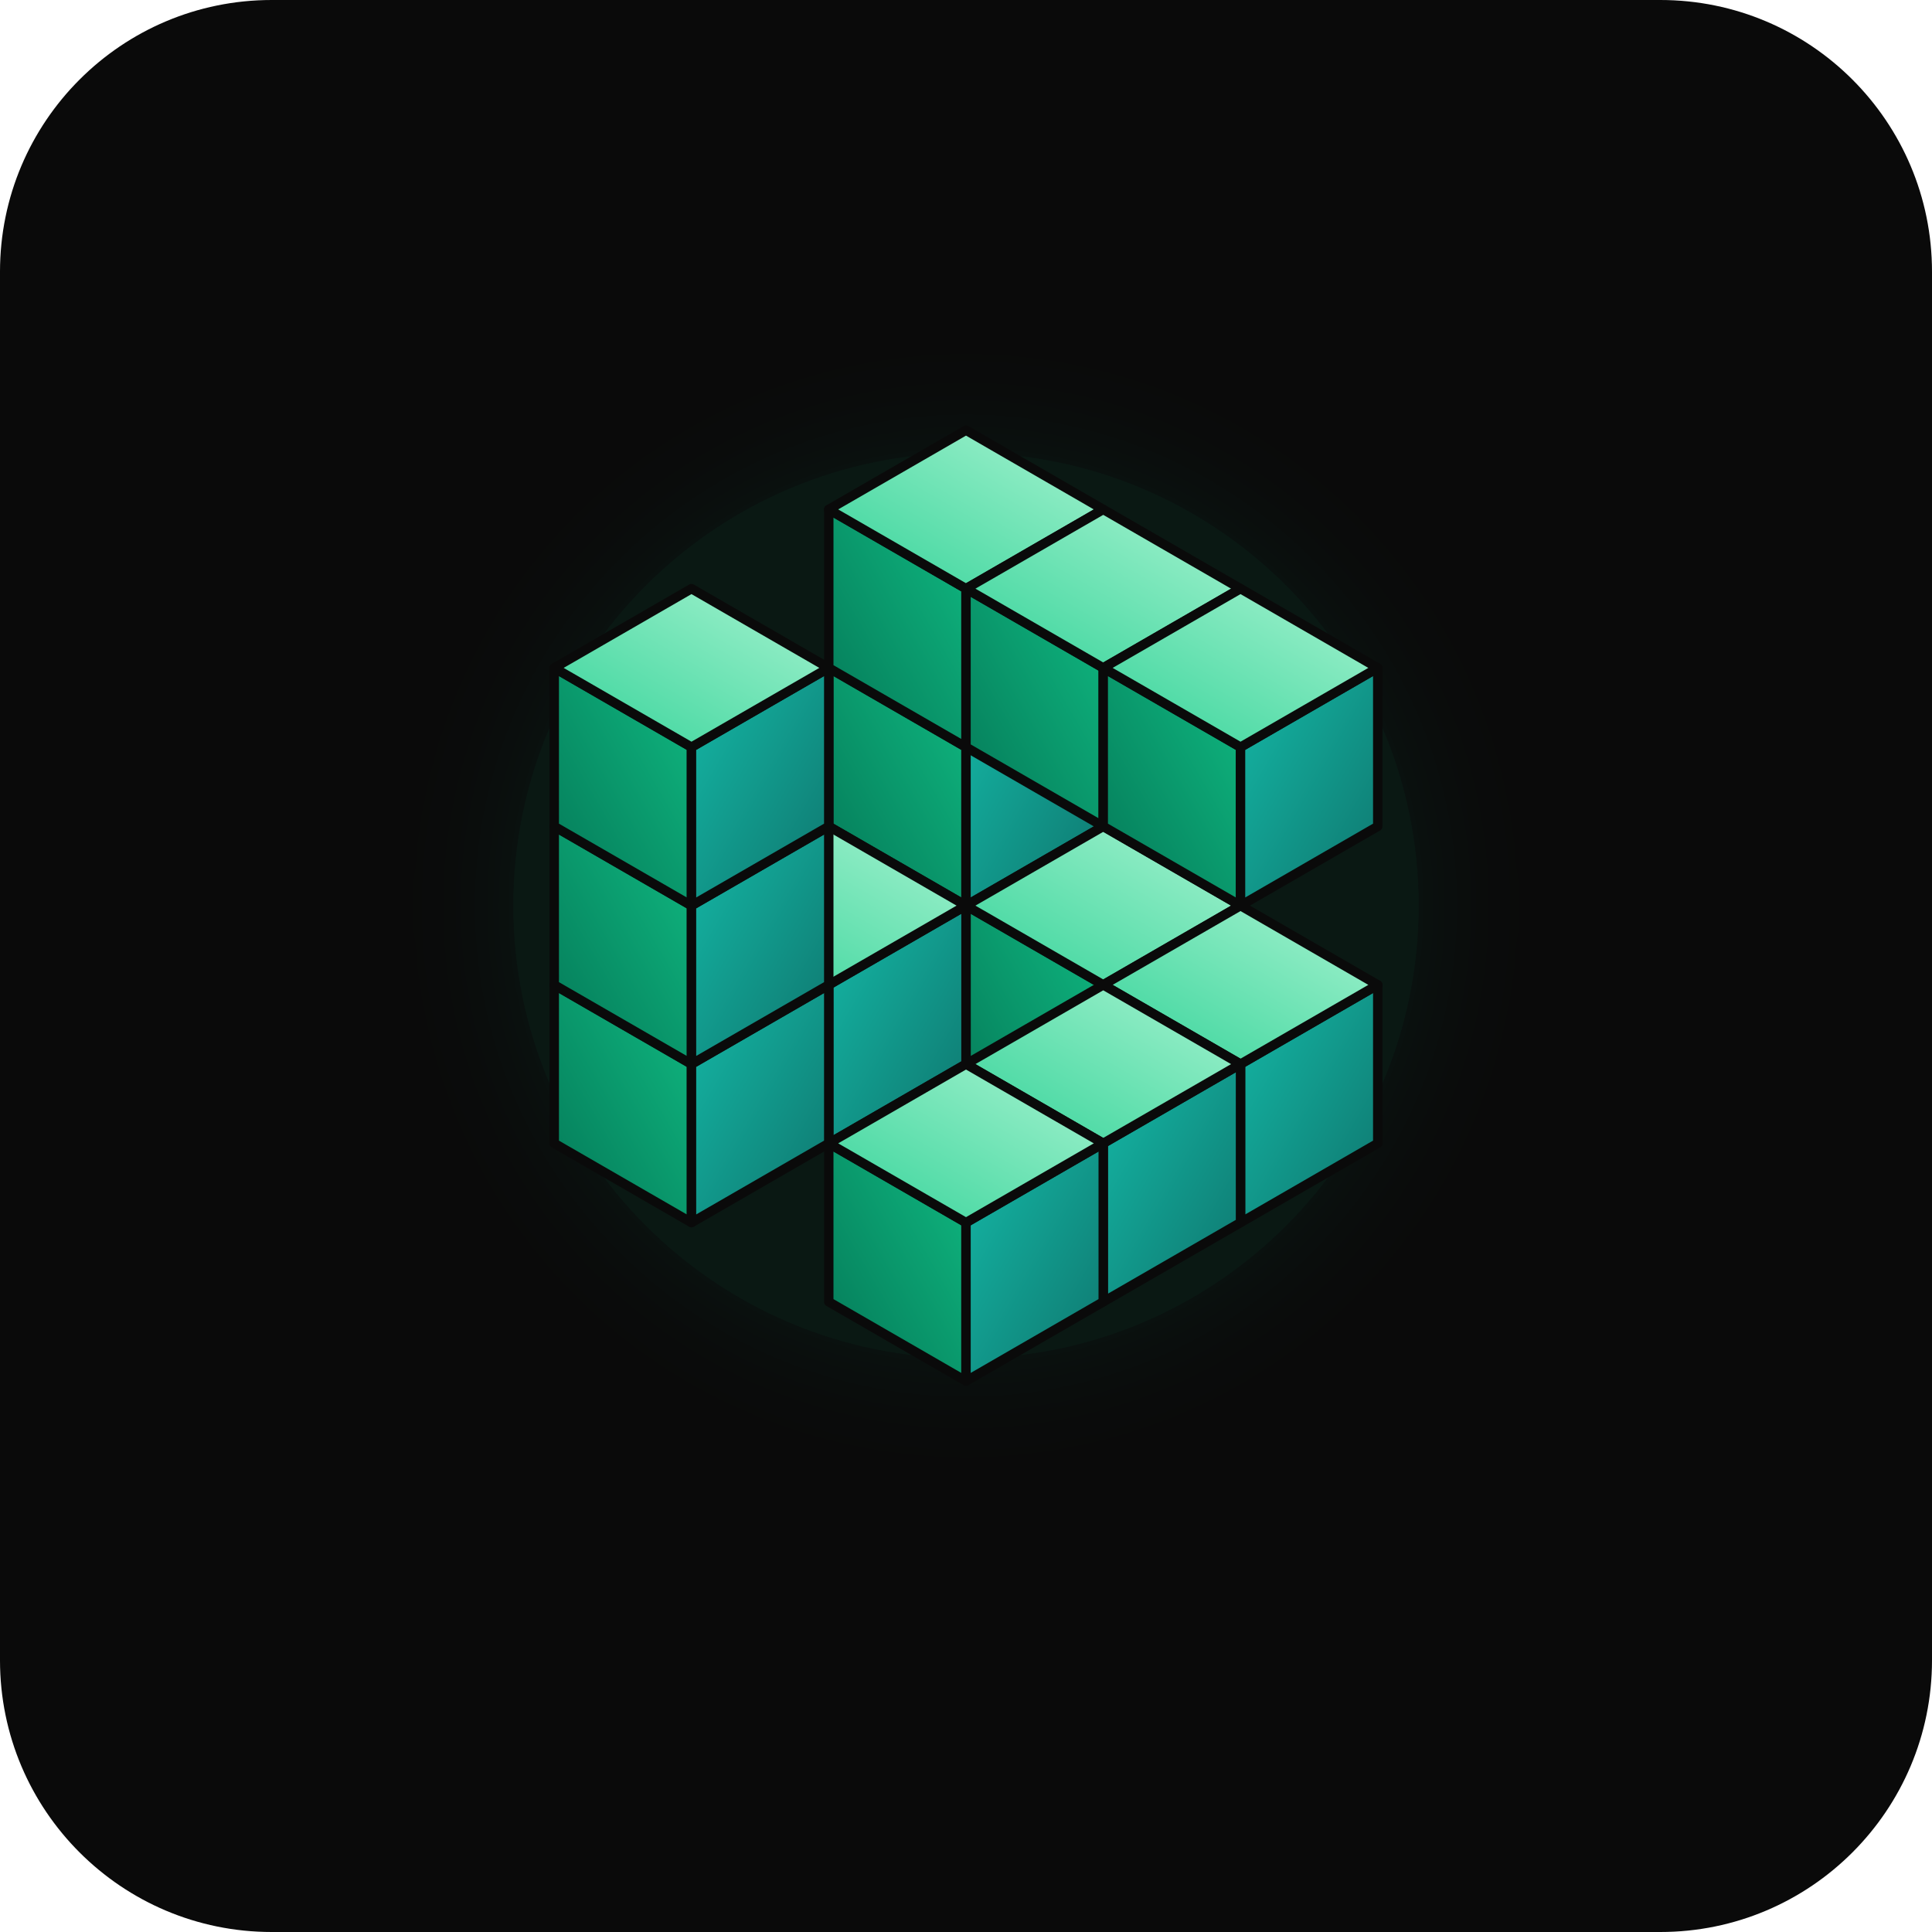
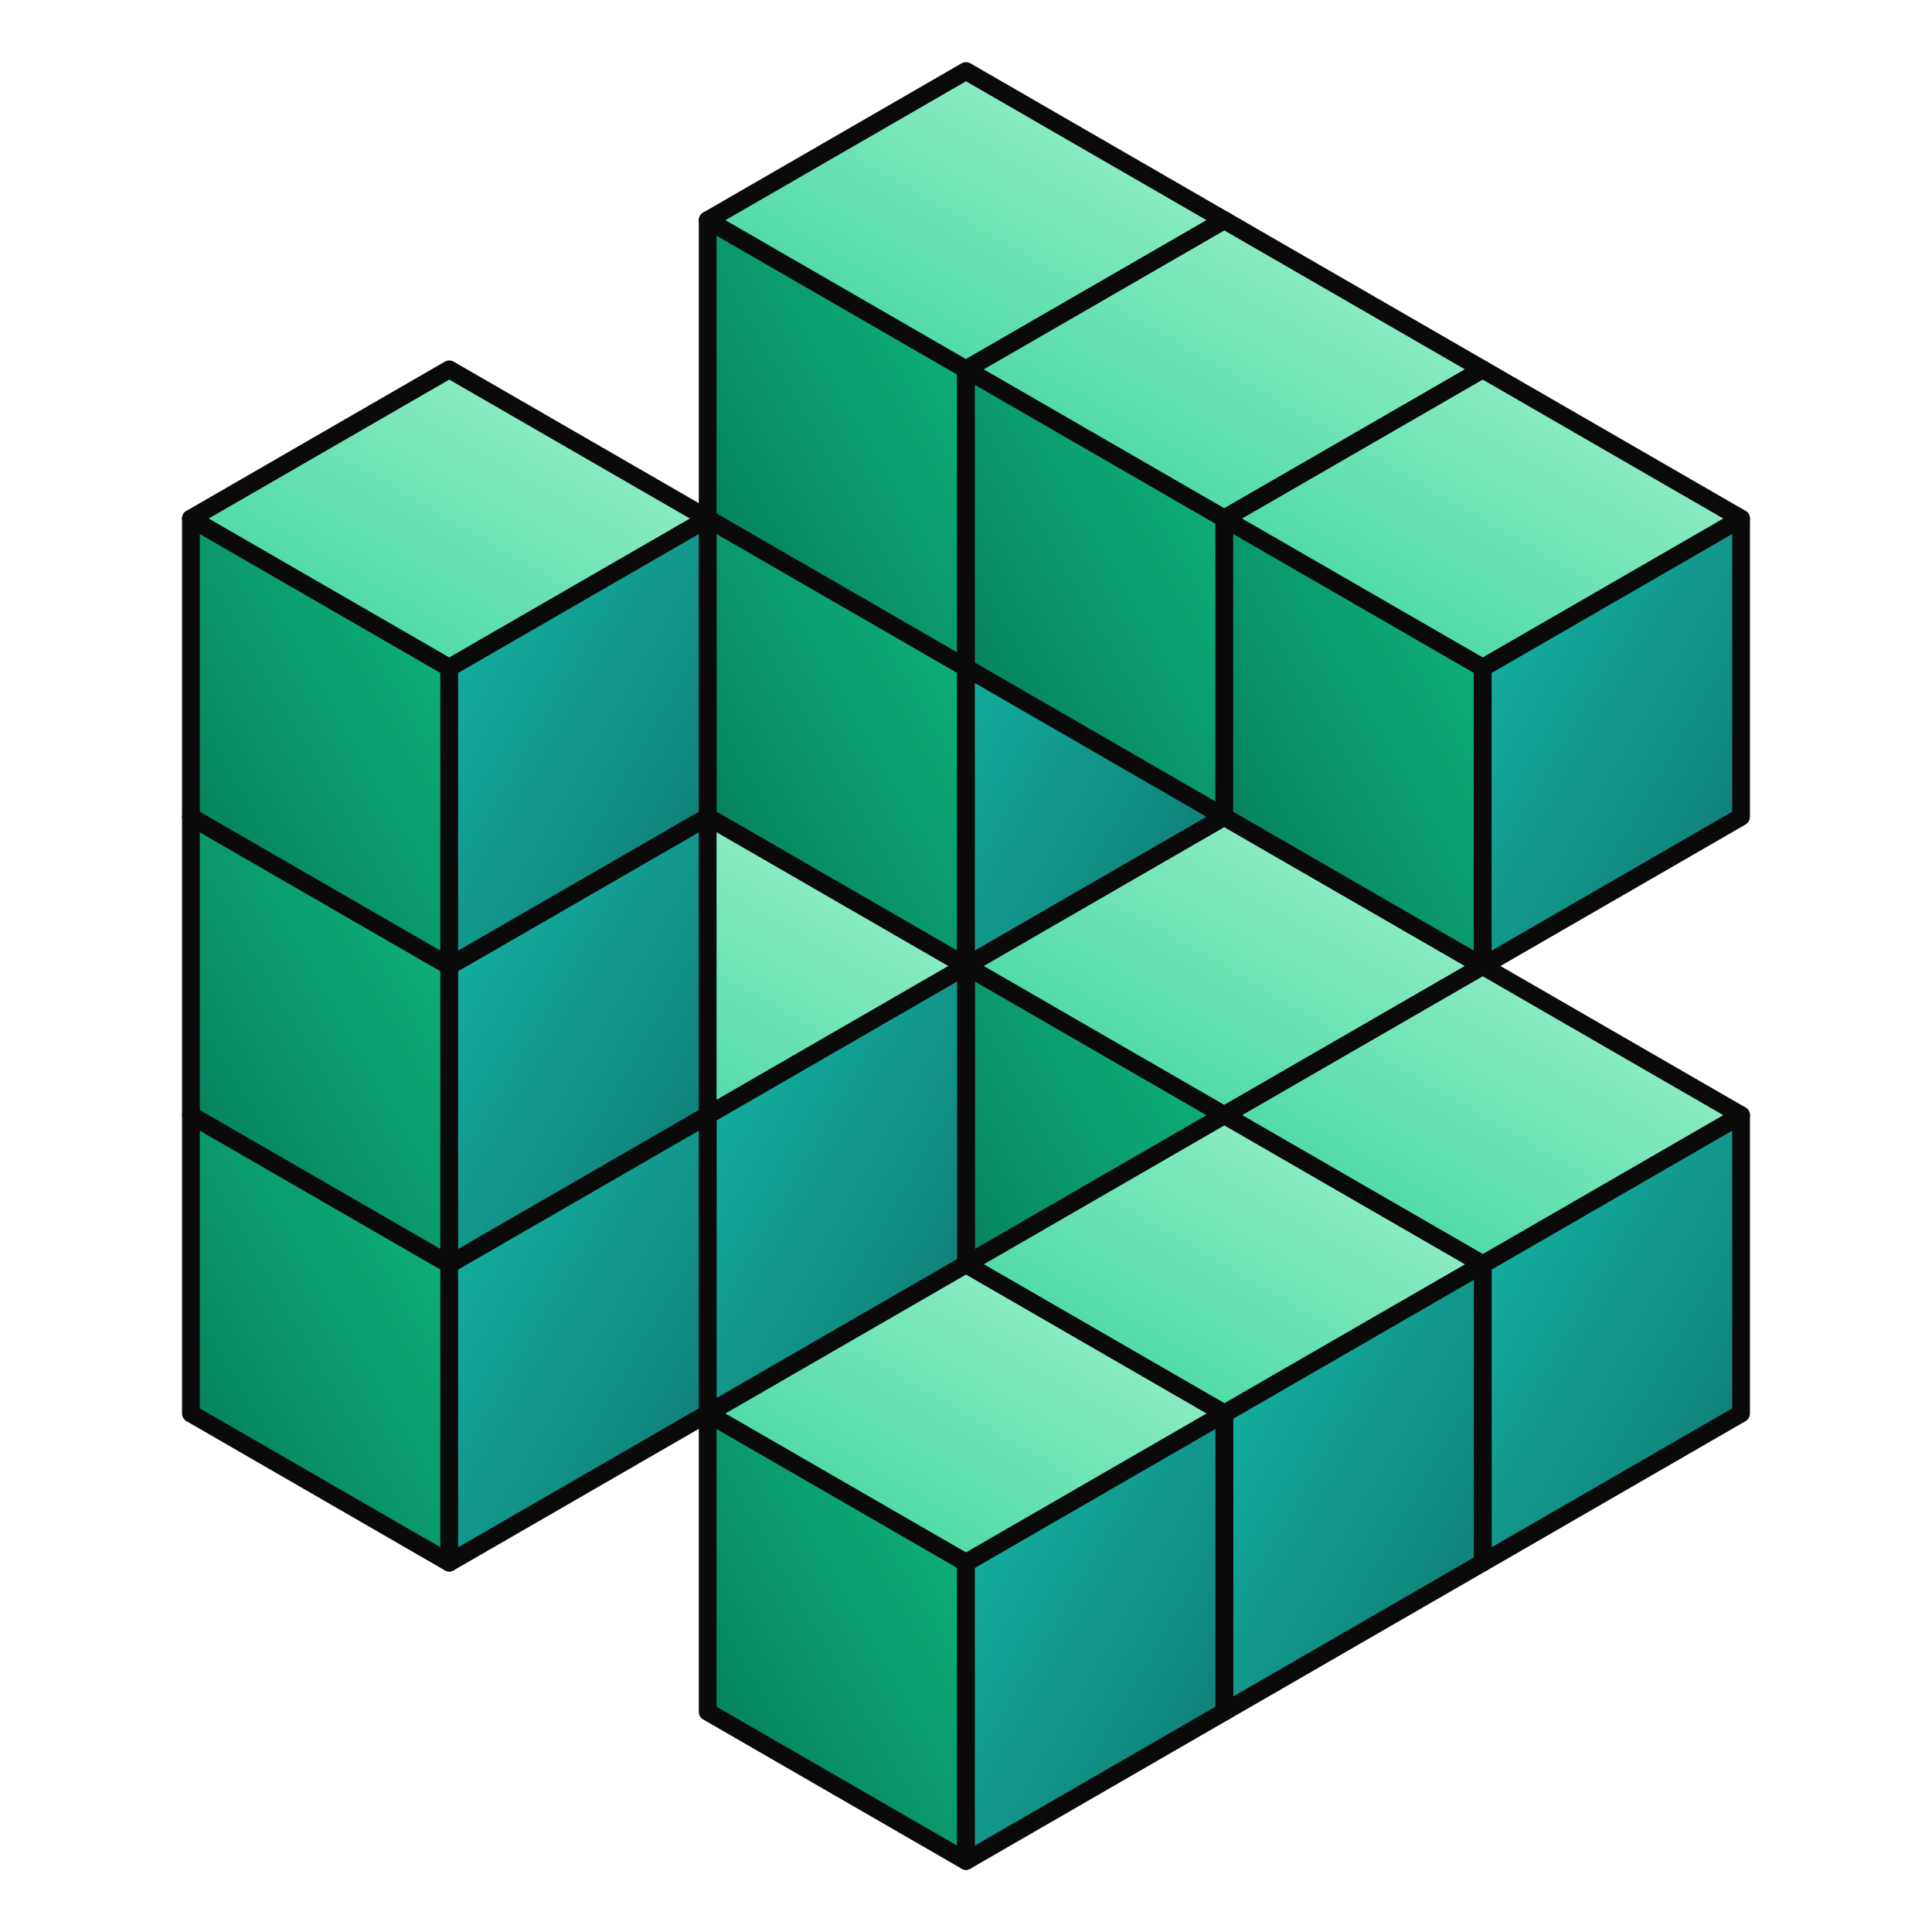
- <svg xmlns="http://www.w3.org/2000/svg" viewBox="0 0 512 512" width="512" height="512">
-   <rect width="512" height="512" fill="#0A0A0A" rx="72" />
+ <svg xmlns="http://www.w3.org/2000/svg" viewBox="120 104 272 272" width="512" height="512">
  <defs>
    <linearGradient id="topFace" x1="0%" y1="100%" x2="100%" y2="0%">
      <stop offset="0%" stop-color="#34D399" />
      <stop offset="100%" stop-color="#A7F3D0" />
    </linearGradient>
    <linearGradient id="rightFace" x1="0%" y1="0%" x2="100%" y2="100%">
      <stop offset="0%" stop-color="#14B8A6" />
      <stop offset="100%" stop-color="#0F766E" />
    </linearGradient>
    <linearGradient id="leftFace" x1="100%" y1="0%" x2="0%" y2="100%">
      <stop offset="0%" stop-color="#10B981" />
      <stop offset="100%" stop-color="#047857" />
    </linearGradient>
-     <filter id="coreGlow" x="-20%" y="-20%" width="140%" height="140%">
-       <feGaussianBlur stdDeviation="16" result="blur" />
-       <feComposite in="SourceGraphic" in2="blur" operator="over" />
-     </filter>
  </defs>
-   <circle cx="256" cy="240" r="120" fill="#10B981" opacity="0.08" filter="url(#coreGlow)" />
  <polygon points="256.00,240.00 292.37,261.00 292.37,303.00 256.00,282.00" fill="url(#leftFace)" stroke="#0A0A0A" stroke-width="2.5" stroke-linejoin="round" />
  <polygon points="219.63,177.00 256.00,198.00 256.00,240.00 219.63,219.00" fill="url(#leftFace)" stroke="#0A0A0A" stroke-width="2.5" stroke-linejoin="round" />
  <polygon points="256.00,240.00 219.63,261.00 219.63,303.00 256.00,282.00" fill="url(#rightFace)" stroke="#0A0A0A" stroke-width="2.5" stroke-linejoin="round" />
  <polygon points="292.37,177.00 256.00,198.00 256.00,240.00 292.37,219.00" fill="url(#rightFace)" stroke="#0A0A0A" stroke-width="2.5" stroke-linejoin="round" />
  <polygon points="219.63,219.00 256.00,240.00 219.63,261.00 183.25,240.00" fill="url(#topFace)" stroke="#0A0A0A" stroke-width="2.5" stroke-linejoin="round" />
  <polygon points="292.37,219.00 328.75,240.00 292.37,261.00 256.00,240.00" fill="url(#topFace)" stroke="#0A0A0A" stroke-width="2.5" stroke-linejoin="round" />
  <polygon points="146.88,261.00 183.25,282.00 183.25,324.00 146.88,303.00" fill="url(#leftFace)" stroke="#0A0A0A" stroke-width="2.5" stroke-linejoin="round" />
  <polygon points="219.63,135.00 256.00,156.00 256.00,198.00 219.63,177.00" fill="url(#leftFace)" stroke="#0A0A0A" stroke-width="2.5" stroke-linejoin="round" />
  <polygon points="219.63,261.00 183.25,282.00 183.25,324.00 219.63,303.00" fill="url(#rightFace)" stroke="#0A0A0A" stroke-width="2.5" stroke-linejoin="round" />
  <polygon points="365.12,261.00 328.75,282.00 328.75,324.00 365.12,303.00" fill="url(#rightFace)" stroke="#0A0A0A" stroke-width="2.5" stroke-linejoin="round" />
  <polygon points="328.75,240.00 365.12,261.00 328.75,282.00 292.37,261.00" fill="url(#topFace)" stroke="#0A0A0A" stroke-width="2.5" stroke-linejoin="round" />
  <polygon points="256.00,114.00 292.37,135.00 256.00,156.00 219.63,135.00" fill="url(#topFace)" stroke="#0A0A0A" stroke-width="2.5" stroke-linejoin="round" />
  <polygon points="146.88,219.00 183.25,240.00 183.25,282.00 146.88,261.00" fill="url(#leftFace)" stroke="#0A0A0A" stroke-width="2.5" stroke-linejoin="round" />
  <polygon points="256.00,156.00 292.37,177.00 292.37,219.00 256.00,198.00" fill="url(#leftFace)" stroke="#0A0A0A" stroke-width="2.5" stroke-linejoin="round" />
  <polygon points="328.75,282.00 292.37,303.00 292.37,345.00 328.75,324.00" fill="url(#rightFace)" stroke="#0A0A0A" stroke-width="2.5" stroke-linejoin="round" />
  <polygon points="219.63,219.00 183.25,240.00 183.25,282.00 219.63,261.00" fill="url(#rightFace)" stroke="#0A0A0A" stroke-width="2.5" stroke-linejoin="round" />
  <polygon points="292.37,261.00 328.75,282.00 292.37,303.00 256.00,282.00" fill="url(#topFace)" stroke="#0A0A0A" stroke-width="2.5" stroke-linejoin="round" />
  <polygon points="292.37,135.00 328.75,156.00 292.37,177.00 256.00,156.00" fill="url(#topFace)" stroke="#0A0A0A" stroke-width="2.5" stroke-linejoin="round" />
  <polygon points="219.63,303.00 256.00,324.00 256.00,366.00 219.63,345.00" fill="url(#leftFace)" stroke="#0A0A0A" stroke-width="2.5" stroke-linejoin="round" />
  <polygon points="146.88,177.00 183.25,198.00 183.25,240.00 146.88,219.00" fill="url(#leftFace)" stroke="#0A0A0A" stroke-width="2.5" stroke-linejoin="round" />
  <polygon points="292.37,177.00 328.75,198.00 328.75,240.00 292.37,219.00" fill="url(#leftFace)" stroke="#0A0A0A" stroke-width="2.5" stroke-linejoin="round" />
  <polygon points="292.37,303.00 256.00,324.00 256.00,366.00 292.37,345.00" fill="url(#rightFace)" stroke="#0A0A0A" stroke-width="2.5" stroke-linejoin="round" />
  <polygon points="219.63,177.00 183.25,198.00 183.25,240.00 219.63,219.00" fill="url(#rightFace)" stroke="#0A0A0A" stroke-width="2.5" stroke-linejoin="round" />
  <polygon points="365.12,177.00 328.75,198.00 328.75,240.00 365.12,219.00" fill="url(#rightFace)" stroke="#0A0A0A" stroke-width="2.5" stroke-linejoin="round" />
  <polygon points="256.00,282.00 292.37,303.00 256.00,324.00 219.63,303.00" fill="url(#topFace)" stroke="#0A0A0A" stroke-width="2.5" stroke-linejoin="round" />
  <polygon points="183.25,156.00 219.63,177.00 183.25,198.00 146.88,177.00" fill="url(#topFace)" stroke="#0A0A0A" stroke-width="2.5" stroke-linejoin="round" />
  <polygon points="328.75,156.00 365.12,177.00 328.75,198.00 292.37,177.00" fill="url(#topFace)" stroke="#0A0A0A" stroke-width="2.5" stroke-linejoin="round" />
</svg>
